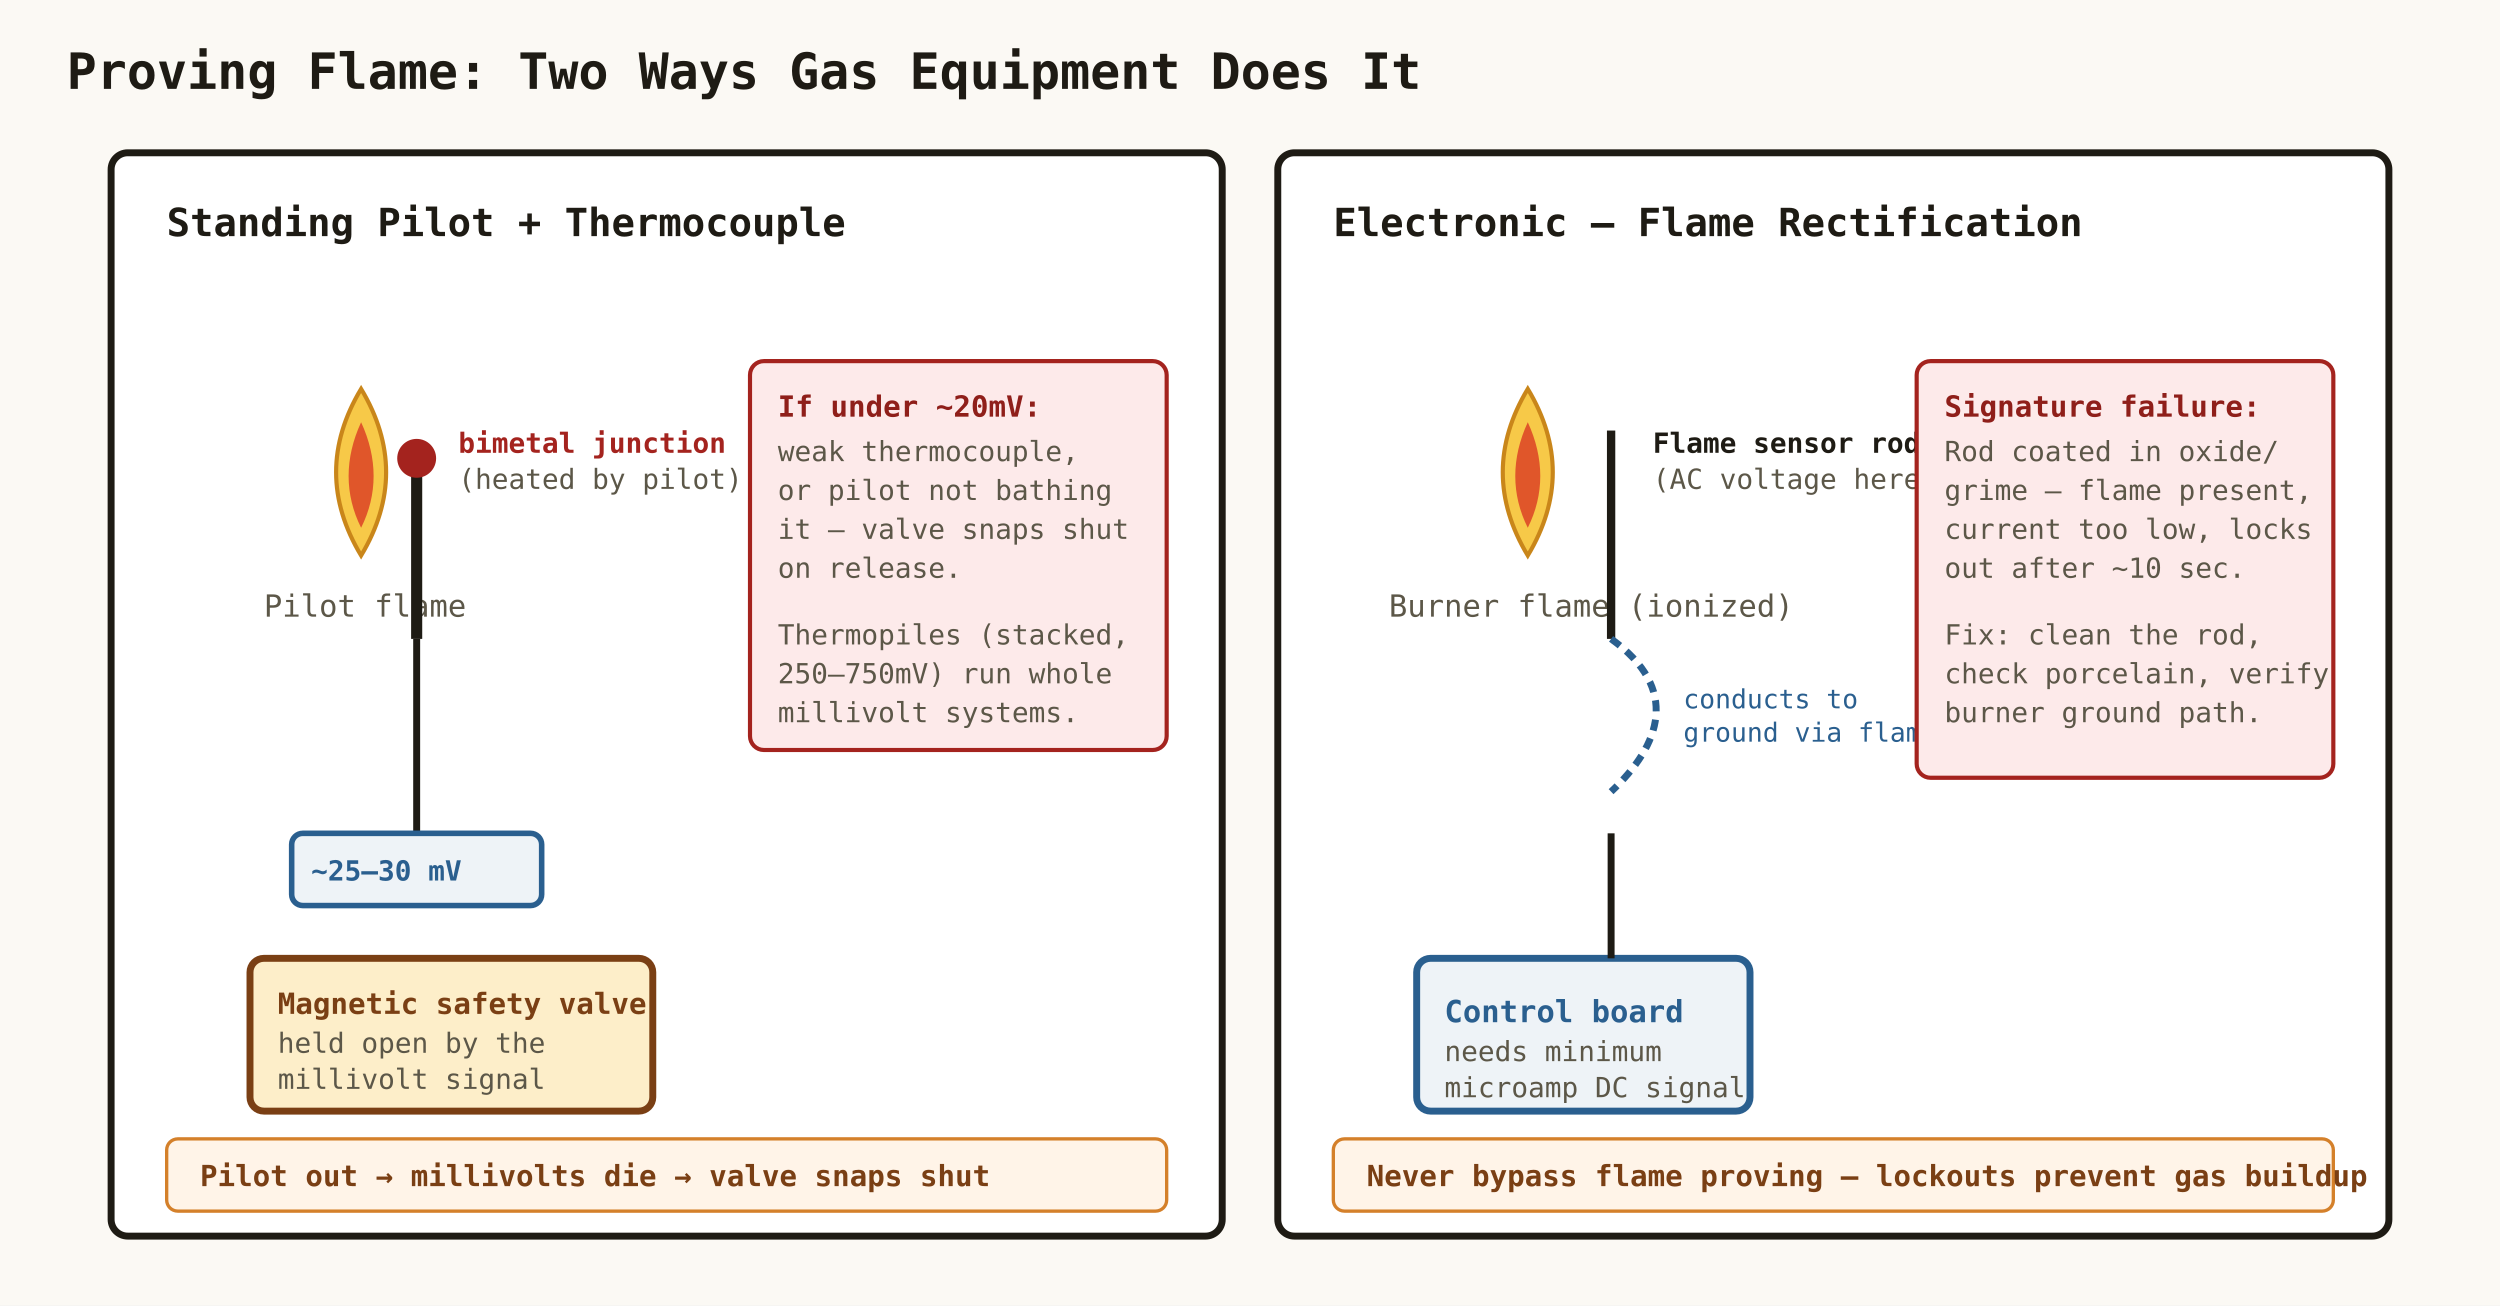
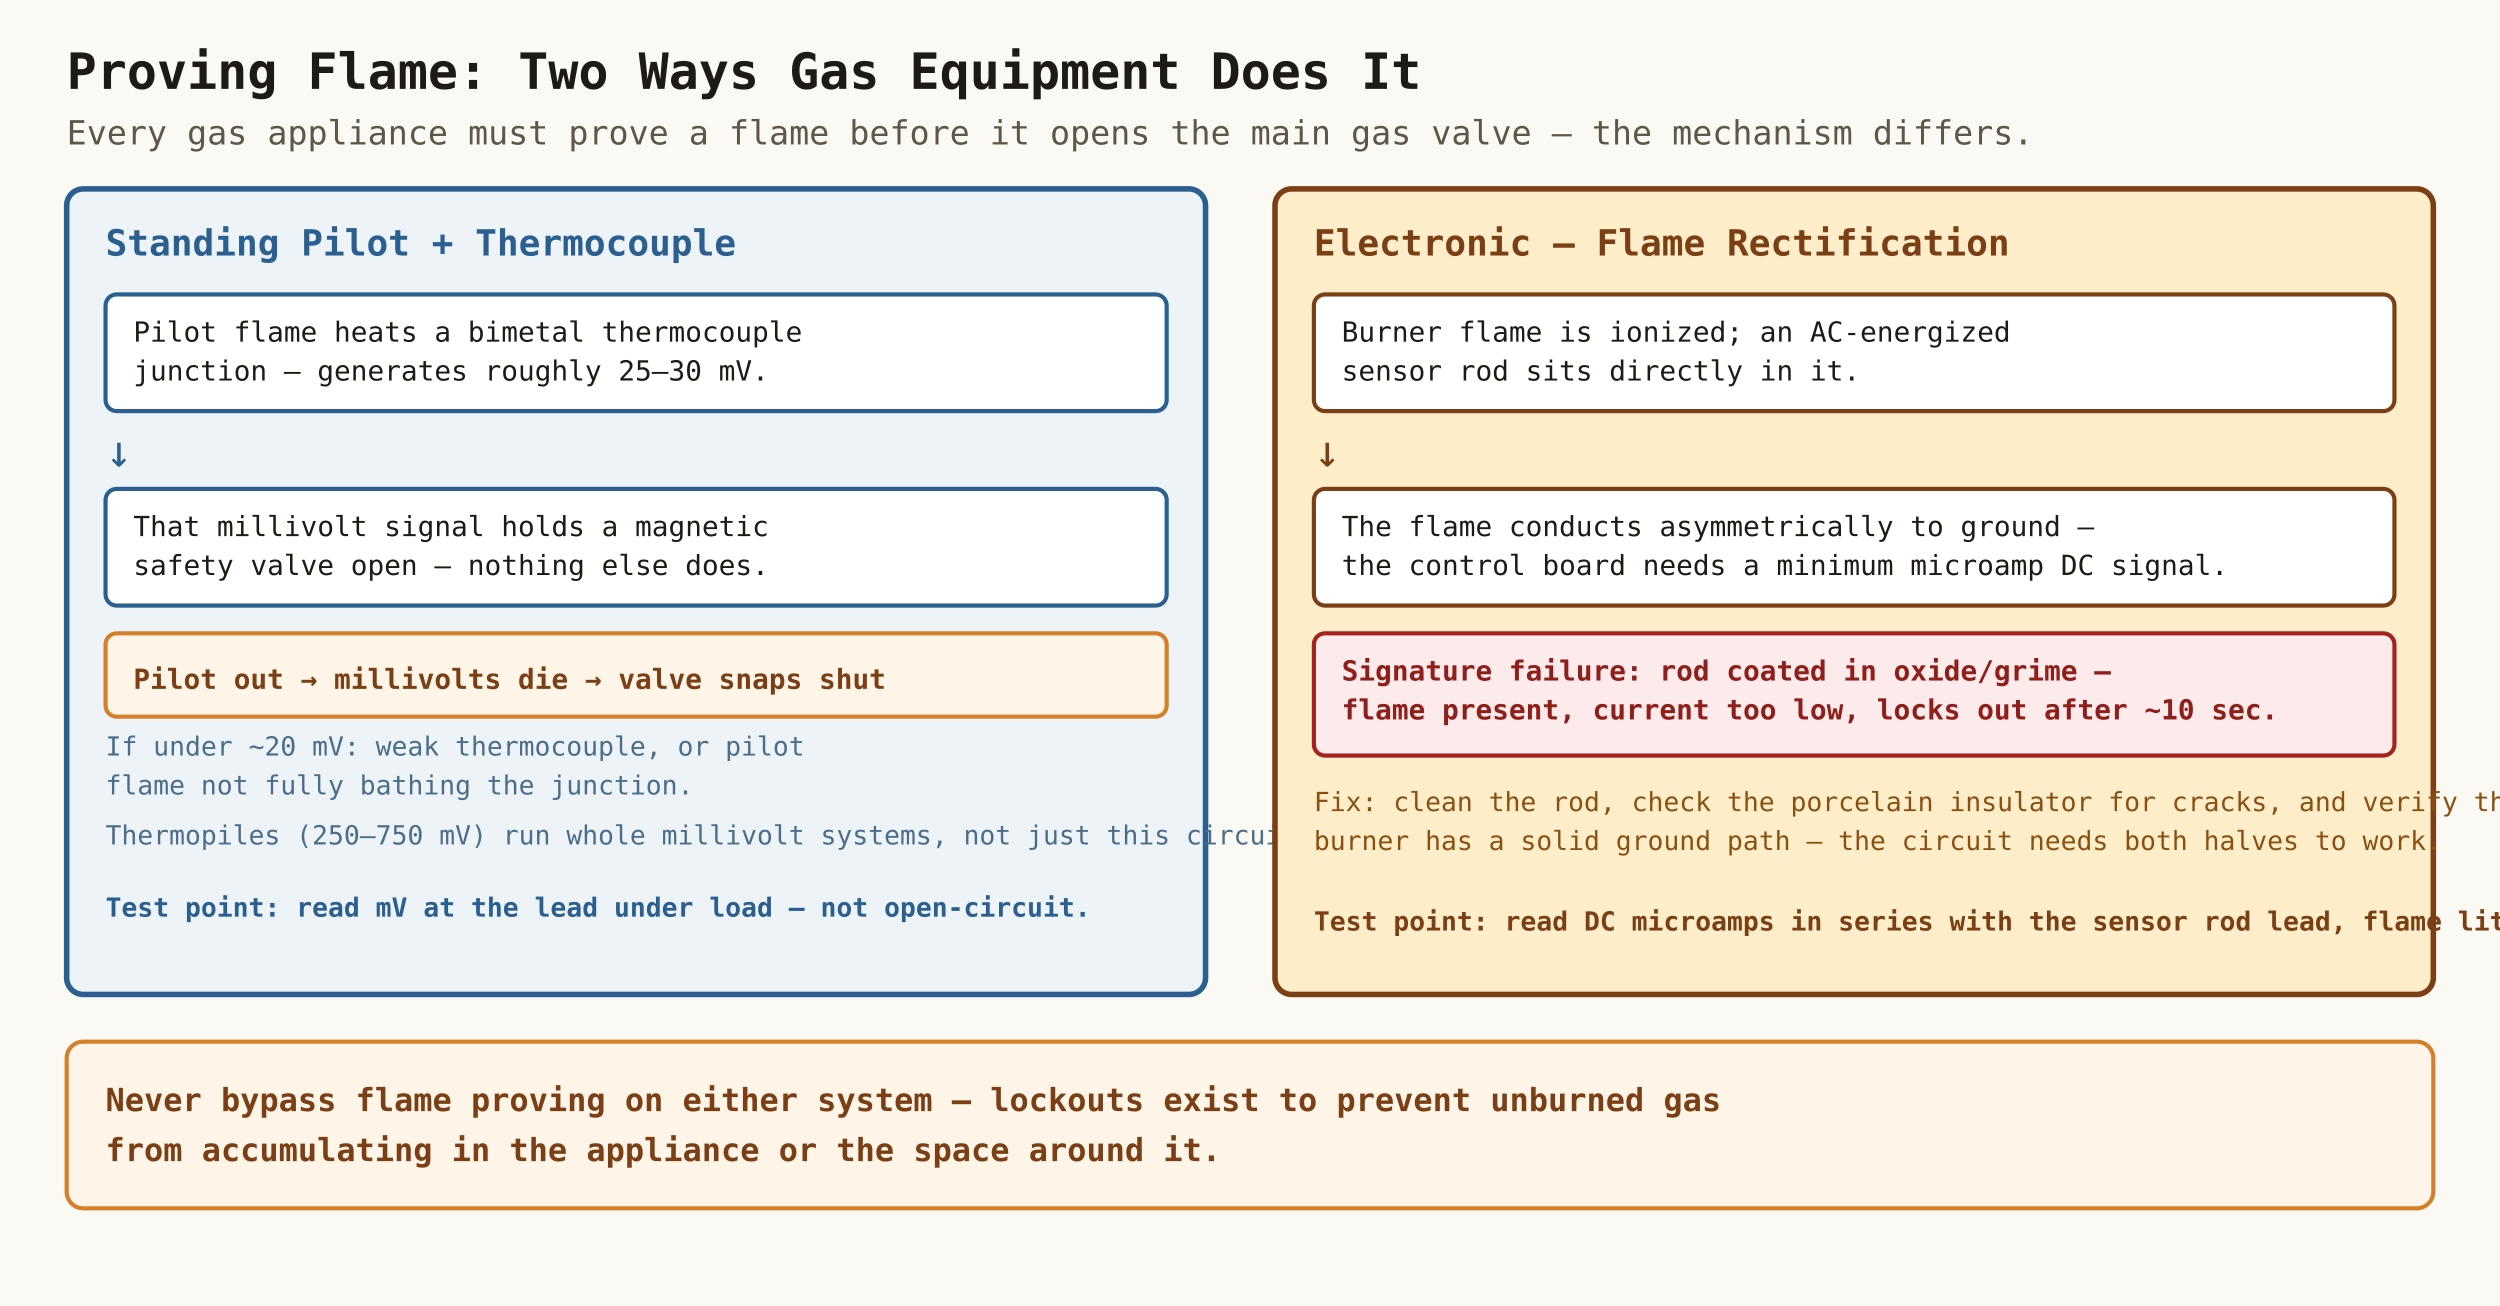
<svg xmlns="http://www.w3.org/2000/svg" viewBox="0 0 900 470" font-family="ui-monospace, Consolas, monospace">
  <rect width="900" height="470" fill="#fbf9f4" />
  <text x="24" y="32" font-size="18" font-weight="700" fill="#1e1b14">Proving Flame: Two Ways Gas Equipment Does It</text>
-   <rect x="40" y="55" width="400" height="390" rx="6" fill="#ffffff" stroke="#1e1b14" stroke-width="2.5" />
-   <text x="60" y="85" font-size="14" font-weight="700" fill="#1e1b14">Standing Pilot + Thermocouple</text>
-   <path d="M 130 200 C 118 180 118 160 130 140 C 142 160 142 180 130 200 Z" fill="#f7c948" stroke="#c9861a" stroke-width="1.5" />
-   <path d="M 130 190 C 124 178 124 165 130 152 C 136 165 136 178 130 190 Z" fill="#e0562a" />
-   <text x="95" y="222" font-size="11" fill="#5c5748">Pilot flame</text>
-   <line x1="150" y1="230" x2="150" y2="170" stroke="#1e1b14" stroke-width="4" />
-   <circle cx="150" cy="165" r="7" fill="#a4231e" />
-   <text x="165" y="163" font-size="10" font-weight="700" fill="#a4231e">bimetal junction</text>
-   <text x="165" y="176" font-size="10" fill="#5c5748">(heated by pilot)</text>
-   <line x1="150" y1="230" x2="150" y2="300" stroke="#1e1b14" stroke-width="2.5" />
-   <rect x="105" y="300" width="90" height="26" rx="4" fill="#eef3f7" stroke="#2a5f8f" stroke-width="2" />
-   <text x="112" y="317" font-size="10" font-weight="700" fill="#2a5f8f">~25–30 mV</text>
-   <rect x="90" y="345" width="145" height="55" rx="5" fill="#fdeec9" stroke="#7a3f14" stroke-width="2.5" />
-   <text x="100" y="365" font-size="10.5" font-weight="700" fill="#7a3f14">Magnetic safety valve</text>
-   <text x="100" y="379" font-size="10" fill="#5c5748">held open by the</text>
-   <text x="100" y="392" font-size="10" fill="#5c5748">millivolt signal</text>
-   <rect x="270" y="130" width="150" height="140" rx="5" fill="#fdeaea" stroke="#a4231e" stroke-width="1.5" />
-   <text x="280" y="150" font-size="10.5" font-weight="700" fill="#8f1f1a">If under ~20mV:</text>
-   <text x="280" y="166" font-size="10" fill="#5c5748">weak thermocouple,</text>
-   <text x="280" y="180" font-size="10" fill="#5c5748">or pilot not bathing</text>
-   <text x="280" y="194" font-size="10" fill="#5c5748">it — valve snaps shut</text>
-   <text x="280" y="208" font-size="10" fill="#5c5748">on release.</text>
-   <text x="280" y="232" font-size="10" fill="#5c5748">Thermopiles (stacked,</text>
-   <text x="280" y="246" font-size="10" fill="#5c5748">250–750mV) run whole</text>
-   <text x="280" y="260" font-size="10" fill="#5c5748">millivolt systems.</text>
-   <rect x="60" y="410" width="360" height="26" rx="4" fill="#fff4e8" stroke="#d4802a" stroke-width="1.2" />
-   <text x="72" y="427" font-size="10.5" font-weight="700" fill="#7a3f14">Pilot out → millivolts die → valve snaps shut</text>
-   <rect x="460" y="55" width="400" height="390" rx="6" fill="#ffffff" stroke="#1e1b14" stroke-width="2.5" />
-   <text x="480" y="85" font-size="14" font-weight="700" fill="#1e1b14">Electronic — Flame Rectification</text>
-   <path d="M 550 200 C 538 180 538 160 550 140 C 562 160 562 180 550 200 Z" fill="#f7c948" stroke="#c9861a" stroke-width="1.5" />
-   <path d="M 550 190 C 544 178 544 165 550 152 C 556 165 556 178 550 190 Z" fill="#e0562a" />
-   <text x="500" y="222" font-size="11" fill="#5c5748">Burner flame (ionized)</text>
-   <line x1="580" y1="230" x2="580" y2="155" stroke="#1e1b14" stroke-width="3" />
-   <text x="595" y="163" font-size="10" font-weight="700" fill="#1e1b14">Flame sensor rod</text>
-   <text x="595" y="176" font-size="10" fill="#5c5748">(AC voltage here)</text>
-   <path d="M 580 230 C 605 248 598 268 580 285" fill="none" stroke="#2a5f8f" stroke-width="2.5" stroke-dasharray="4 3" />
-   <text x="606" y="255" font-size="9.5" fill="#2a5f8f">conducts to</text>
-   <text x="606" y="267" font-size="9.5" fill="#2a5f8f">ground via flame</text>
-   <rect x="510" y="345" width="120" height="55" rx="5" fill="#eef3f7" stroke="#2a5f8f" stroke-width="2.5" />
-   <text x="520" y="368" font-size="11" font-weight="700" fill="#2a5f8f">Control board</text>
-   <text x="520" y="382" font-size="10" fill="#5c5748">needs minimum</text>
-   <text x="520" y="395" font-size="10" fill="#5c5748">microamp DC signal</text>
-   <line x1="580" y1="300" x2="580" y2="345" stroke="#1e1b14" stroke-width="2.5" />
-   <rect x="690" y="130" width="150" height="150" rx="5" fill="#fdeaea" stroke="#a4231e" stroke-width="1.5" />
-   <text x="700" y="150" font-size="10.5" font-weight="700" fill="#8f1f1a">Signature failure:</text>
-   <text x="700" y="166" font-size="10" fill="#5c5748">Rod coated in oxide/</text>
-   <text x="700" y="180" font-size="10" fill="#5c5748">grime — flame present,</text>
-   <text x="700" y="194" font-size="10" fill="#5c5748">current too low, locks</text>
-   <text x="700" y="208" font-size="10" fill="#5c5748">out after ~10 sec.</text>
-   <text x="700" y="232" font-size="10" fill="#5c5748">Fix: clean the rod,</text>
-   <text x="700" y="246" font-size="10" fill="#5c5748">check porcelain, verify</text>
-   <text x="700" y="260" font-size="10" fill="#5c5748">burner ground path.</text>
-   <rect x="480" y="410" width="360" height="26" rx="4" fill="#fff4e8" stroke="#d4802a" stroke-width="1.2" />
-   <text x="492" y="427" font-size="10.5" font-weight="700" fill="#7a3f14">Never bypass flame proving — lockouts prevent gas buildup</text>
+   <text x="24" y="52" font-size="12" fill="#5c5748">Every gas appliance must prove a flame before it opens the main gas valve — the mechanism differs.</text>
+   <rect x="24" y="68" width="410" height="290" rx="6" fill="#eef3f7" stroke="#2a5f8f" stroke-width="2" />
+   <text x="38" y="92" font-size="13" font-weight="700" fill="#2a5f8f">Standing Pilot + Thermocouple</text>
+   <rect x="38" y="106" width="382" height="42" rx="4" fill="#ffffff" stroke="#2a5f8f" stroke-width="1.5" />
+   <text x="48" y="123" font-size="10" fill="#1e1b14">Pilot flame heats a bimetal thermocouple</text>
+   <text x="48" y="137" font-size="10" fill="#1e1b14">junction — generates roughly 25–30 mV.</text>
+   <text x="38" y="168" font-size="16" fill="#2a5f8f">↓</text>
+   <rect x="38" y="176" width="382" height="42" rx="4" fill="#ffffff" stroke="#2a5f8f" stroke-width="1.5" />
+   <text x="48" y="193" font-size="10" fill="#1e1b14">That millivolt signal holds a magnetic</text>
+   <text x="48" y="207" font-size="10" fill="#1e1b14">safety valve open — nothing else does.</text>
+   <rect x="38" y="228" width="382" height="30" rx="4" fill="#fff4e8" stroke="#d4802a" stroke-width="1.5" />
+   <text x="48" y="248" font-size="10" font-weight="700" fill="#7a3f14">Pilot out → millivolts die → valve snaps shut</text>
+   <text x="38" y="272" font-size="9.5" fill="#4a6d8a">If under ~20 mV: weak thermocouple, or pilot</text>
+   <text x="38" y="286" font-size="9.5" fill="#4a6d8a">flame not fully bathing the junction.</text>
+   <text x="38" y="304" font-size="9.5" fill="#4a6d8a">Thermopiles (250–750 mV) run whole millivolt systems, not just this circuit.</text>
+   <text x="38" y="330" font-size="9.5" font-weight="700" fill="#2a5f8f">Test point: read mV at the lead under load — not open-circuit.</text>
+   <rect x="459" y="68" width="417" height="290" rx="6" fill="#fdeec9" stroke="#7a3f14" stroke-width="2" />
+   <text x="473" y="92" font-size="13" font-weight="700" fill="#7a3f14">Electronic — Flame Rectification</text>
+   <rect x="473" y="106" width="389" height="42" rx="4" fill="#ffffff" stroke="#7a3f14" stroke-width="1.5" />
+   <text x="483" y="123" font-size="10" fill="#1e1b14">Burner flame is ionized; an AC-energized</text>
+   <text x="483" y="137" font-size="10" fill="#1e1b14">sensor rod sits directly in it.</text>
+   <text x="473" y="168" font-size="16" fill="#7a3f14">↓</text>
+   <rect x="473" y="176" width="389" height="42" rx="4" fill="#ffffff" stroke="#7a3f14" stroke-width="1.5" />
+   <text x="483" y="193" font-size="10" fill="#1e1b14">The flame conducts asymmetrically to ground —</text>
+   <text x="483" y="207" font-size="10" fill="#1e1b14">the control board needs a minimum microamp DC signal.</text>
+   <rect x="473" y="228" width="389" height="44" rx="4" fill="#fdeaea" stroke="#a4231e" stroke-width="1.5" />
+   <text x="483" y="245" font-size="10" font-weight="700" fill="#8f1f1a">Signature failure: rod coated in oxide/grime —</text>
+   <text x="483" y="259" font-size="10" font-weight="700" fill="#8f1f1a">flame present, current too low, locks out after ~10 sec.</text>
+   <text x="473" y="292" font-size="9.5" fill="#8a5010">Fix: clean the rod, check the porcelain insulator for cracks, and verify the</text>
+   <text x="473" y="306" font-size="9.5" fill="#8a5010">burner has a solid ground path — the circuit needs both halves to work.</text>
+   <text x="473" y="335" font-size="9.5" font-weight="700" fill="#7a3f14">Test point: read DC microamps in series with the sensor rod lead, flame lit.</text>
+   <rect x="24" y="375" width="852" height="60" rx="6" fill="#fff4e8" stroke="#d4802a" stroke-width="1.5" />
+   <text x="38" y="400" font-size="11.5" font-weight="700" fill="#7a3f14">Never bypass flame proving on either system — lockouts exist to prevent unburned gas</text>
+   <text x="38" y="418" font-size="11.5" font-weight="700" fill="#7a3f14">from accumulating in the appliance or the space around it.</text>
</svg>
